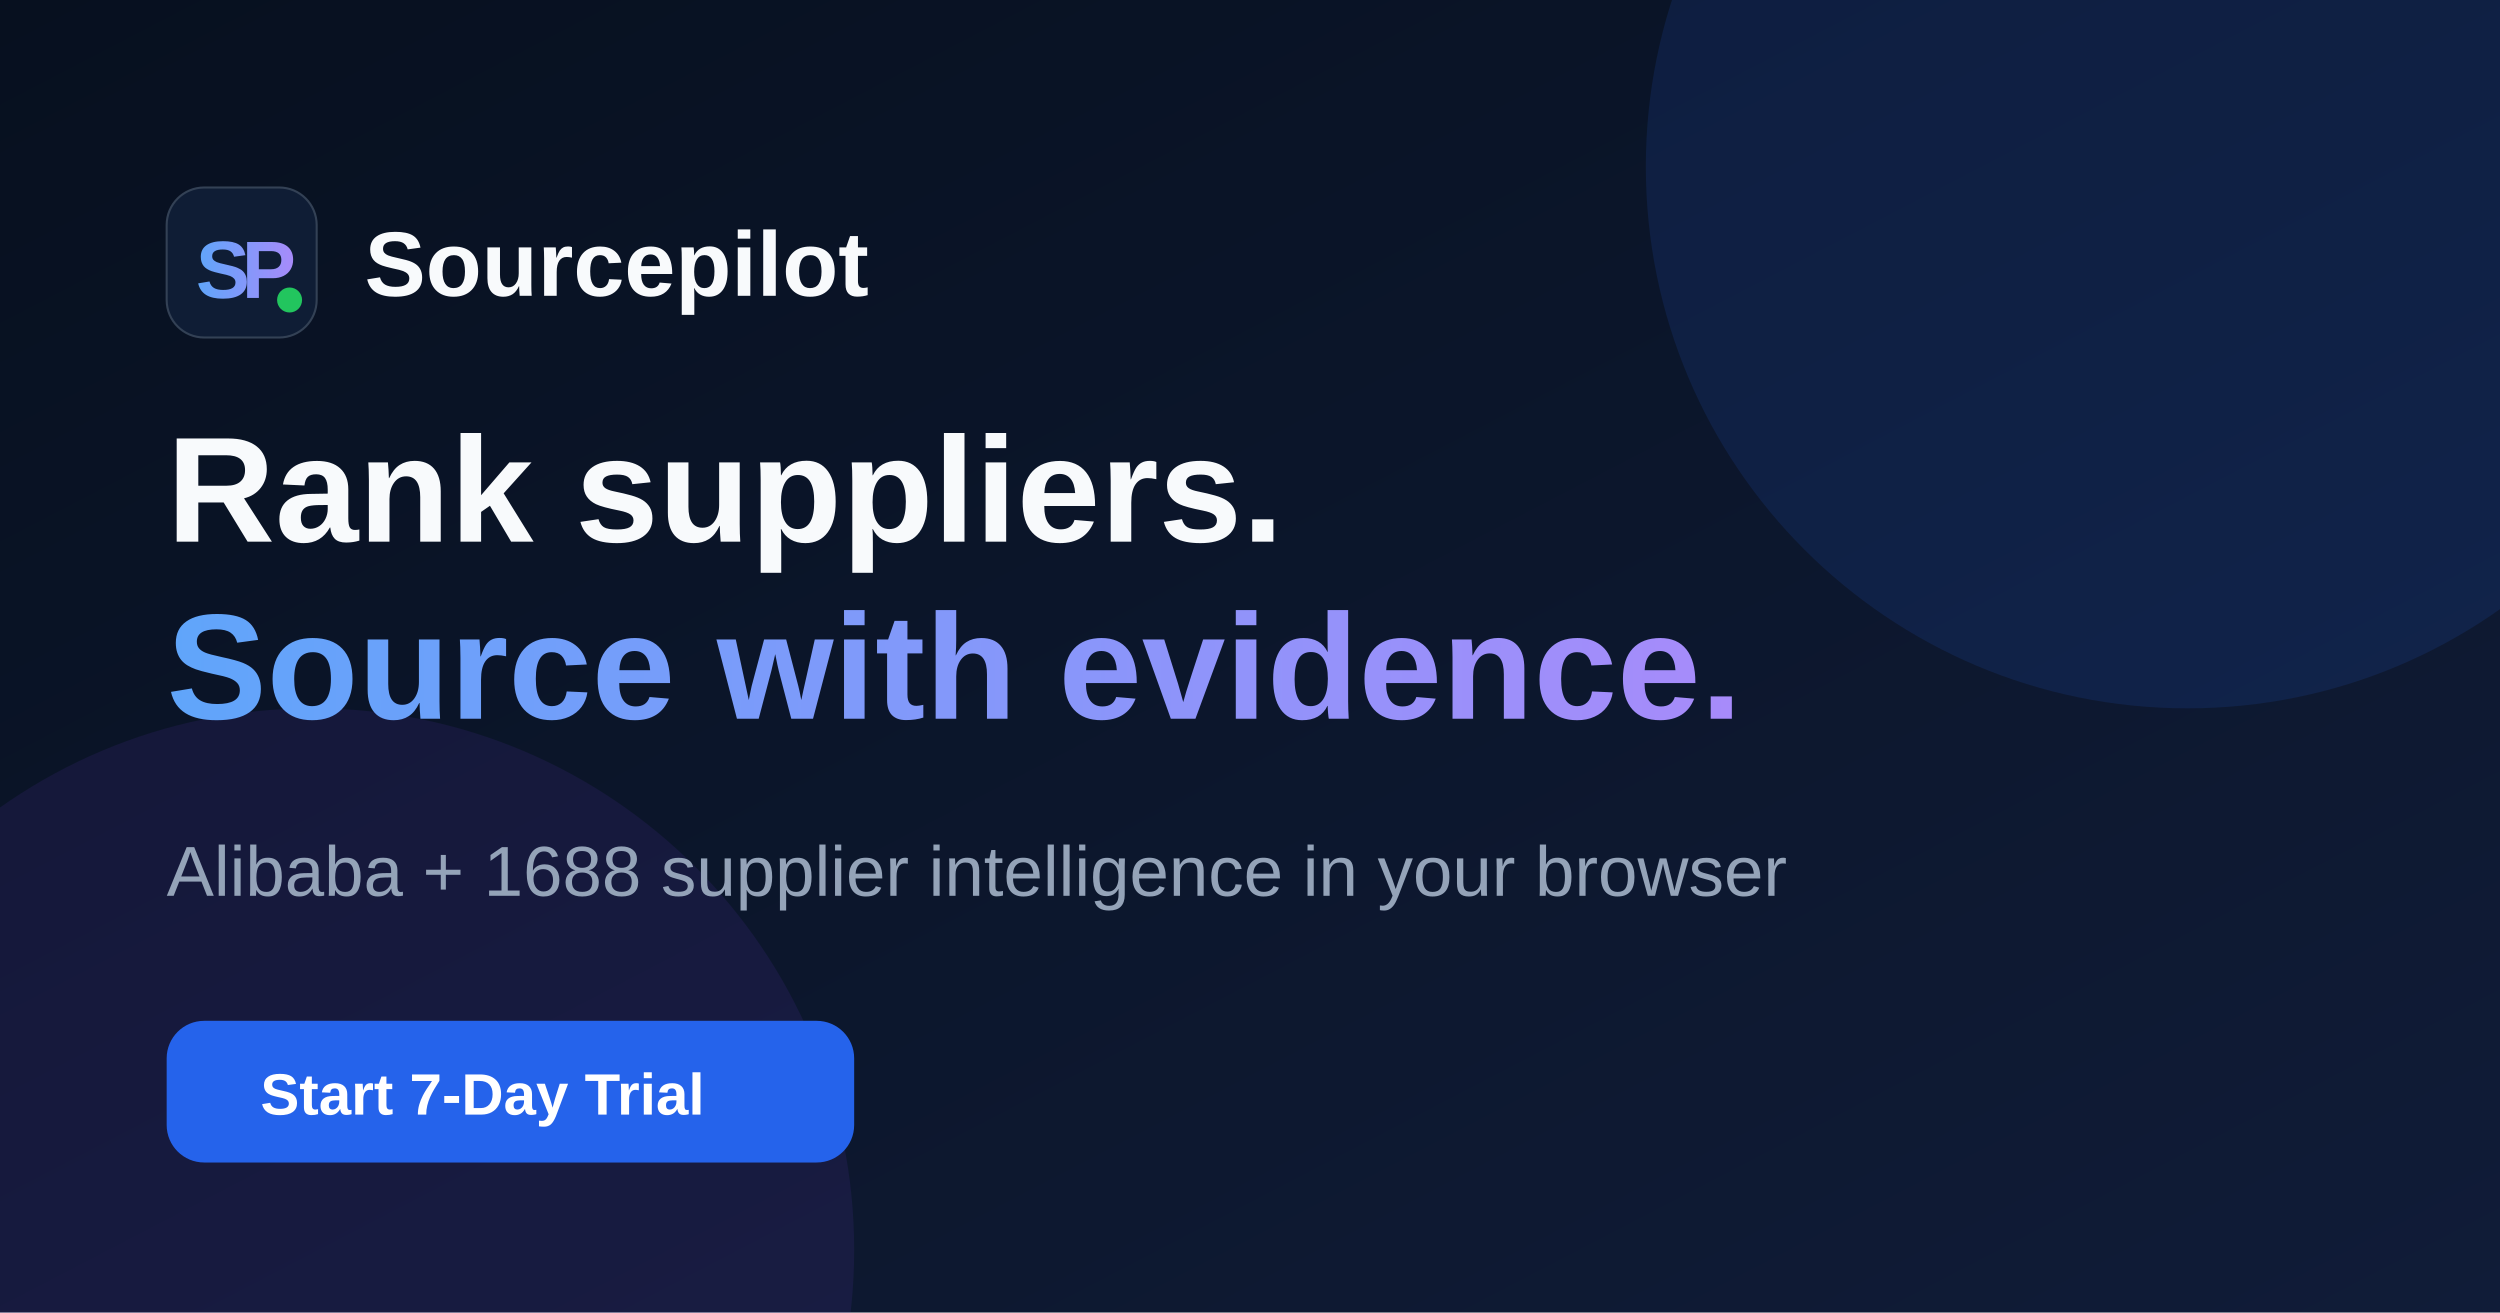
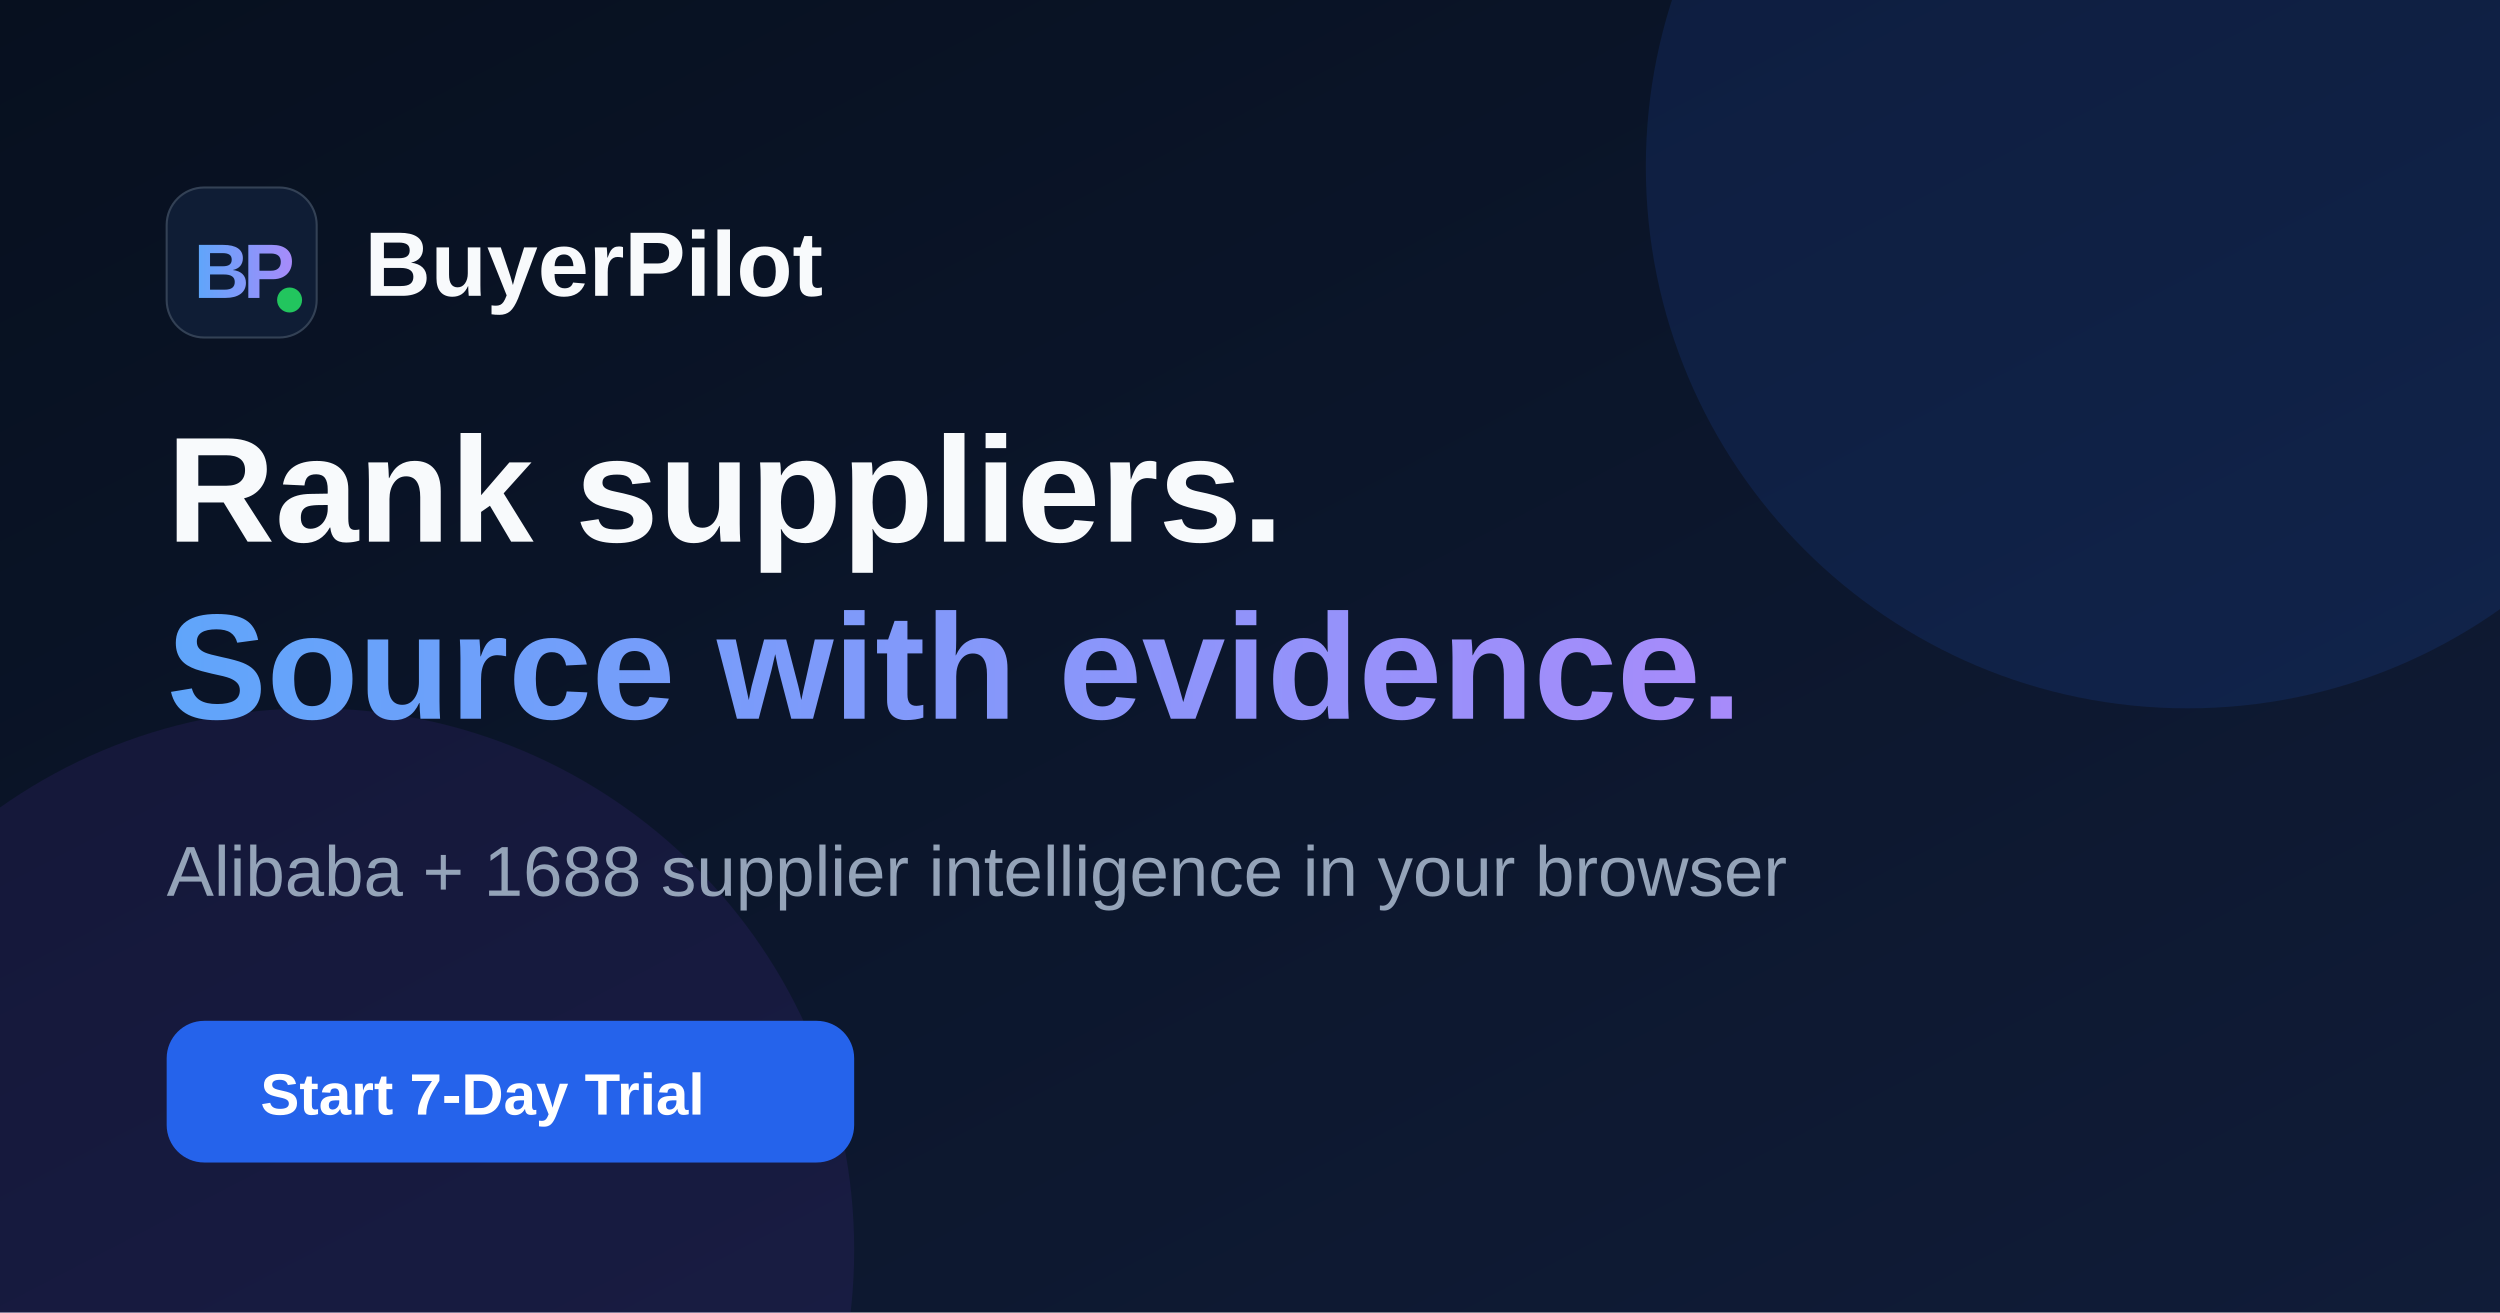
<svg xmlns="http://www.w3.org/2000/svg" width="1200" height="630" viewBox="0 0 1200 630">
  <defs>
    <linearGradient id="bg" x1="0" y1="0" x2="1" y2="1">
      <stop stop-color="#07101f" />
      <stop offset="1" stop-color="#101c38" />
    </linearGradient>
    <linearGradient id="accent" x1="0" y1="0" x2="1" y2="0">
      <stop stop-color="#60a5fa" />
      <stop offset="1" stop-color="#a78bfa" />
    </linearGradient>
  </defs>
  <rect width="1200" height="630" fill="url(#bg)" />
  <circle cx="1050" cy="80" r="260" fill="#2563eb" opacity=".13" />
  <circle cx="150" cy="600" r="260" fill="#7c3aed" opacity=".10" />
  <rect x="80" y="90" width="72" height="72" rx="18" fill="#0f1d35" stroke="#334155" />
-   <text x="94" y="143" fill="url(#accent)" font-family="Arial, sans-serif" font-size="39" font-weight="900" letter-spacing="-4">SP</text>
+   <text x="93" y="143" fill="url(#accent)" font-family="Arial, sans-serif" font-size="37" font-weight="900" letter-spacing="-3">BP</text>
  <circle cx="139" cy="144" r="6" fill="#22c55e" />
-   <text x="175" y="142" fill="#f8fafc" font-family="Arial, sans-serif" font-size="44" font-weight="700">Sourcepilot</text>
+   <text x="175" y="142" fill="#f8fafc" font-family="Arial, sans-serif" font-size="44" font-weight="700">BuyerPilot</text>
  <text x="80" y="260" fill="#f8fafc" font-family="Arial, sans-serif" font-size="72" font-weight="800">Rank suppliers.</text>
  <text x="80" y="345" fill="url(#accent)" font-family="Arial, sans-serif" font-size="72" font-weight="800">Source with evidence.</text>
  <text x="80" y="430" fill="#94a3b8" font-family="Arial, sans-serif" font-size="34">Alibaba + 1688 supplier intelligence in your browser</text>
  <rect x="80" y="490" width="330" height="68" rx="18" fill="#2563eb" />
  <text x="125" y="535" fill="#fff" font-family="Arial, sans-serif" font-size="28" font-weight="700">Start 7-Day Trial</text>
</svg>
